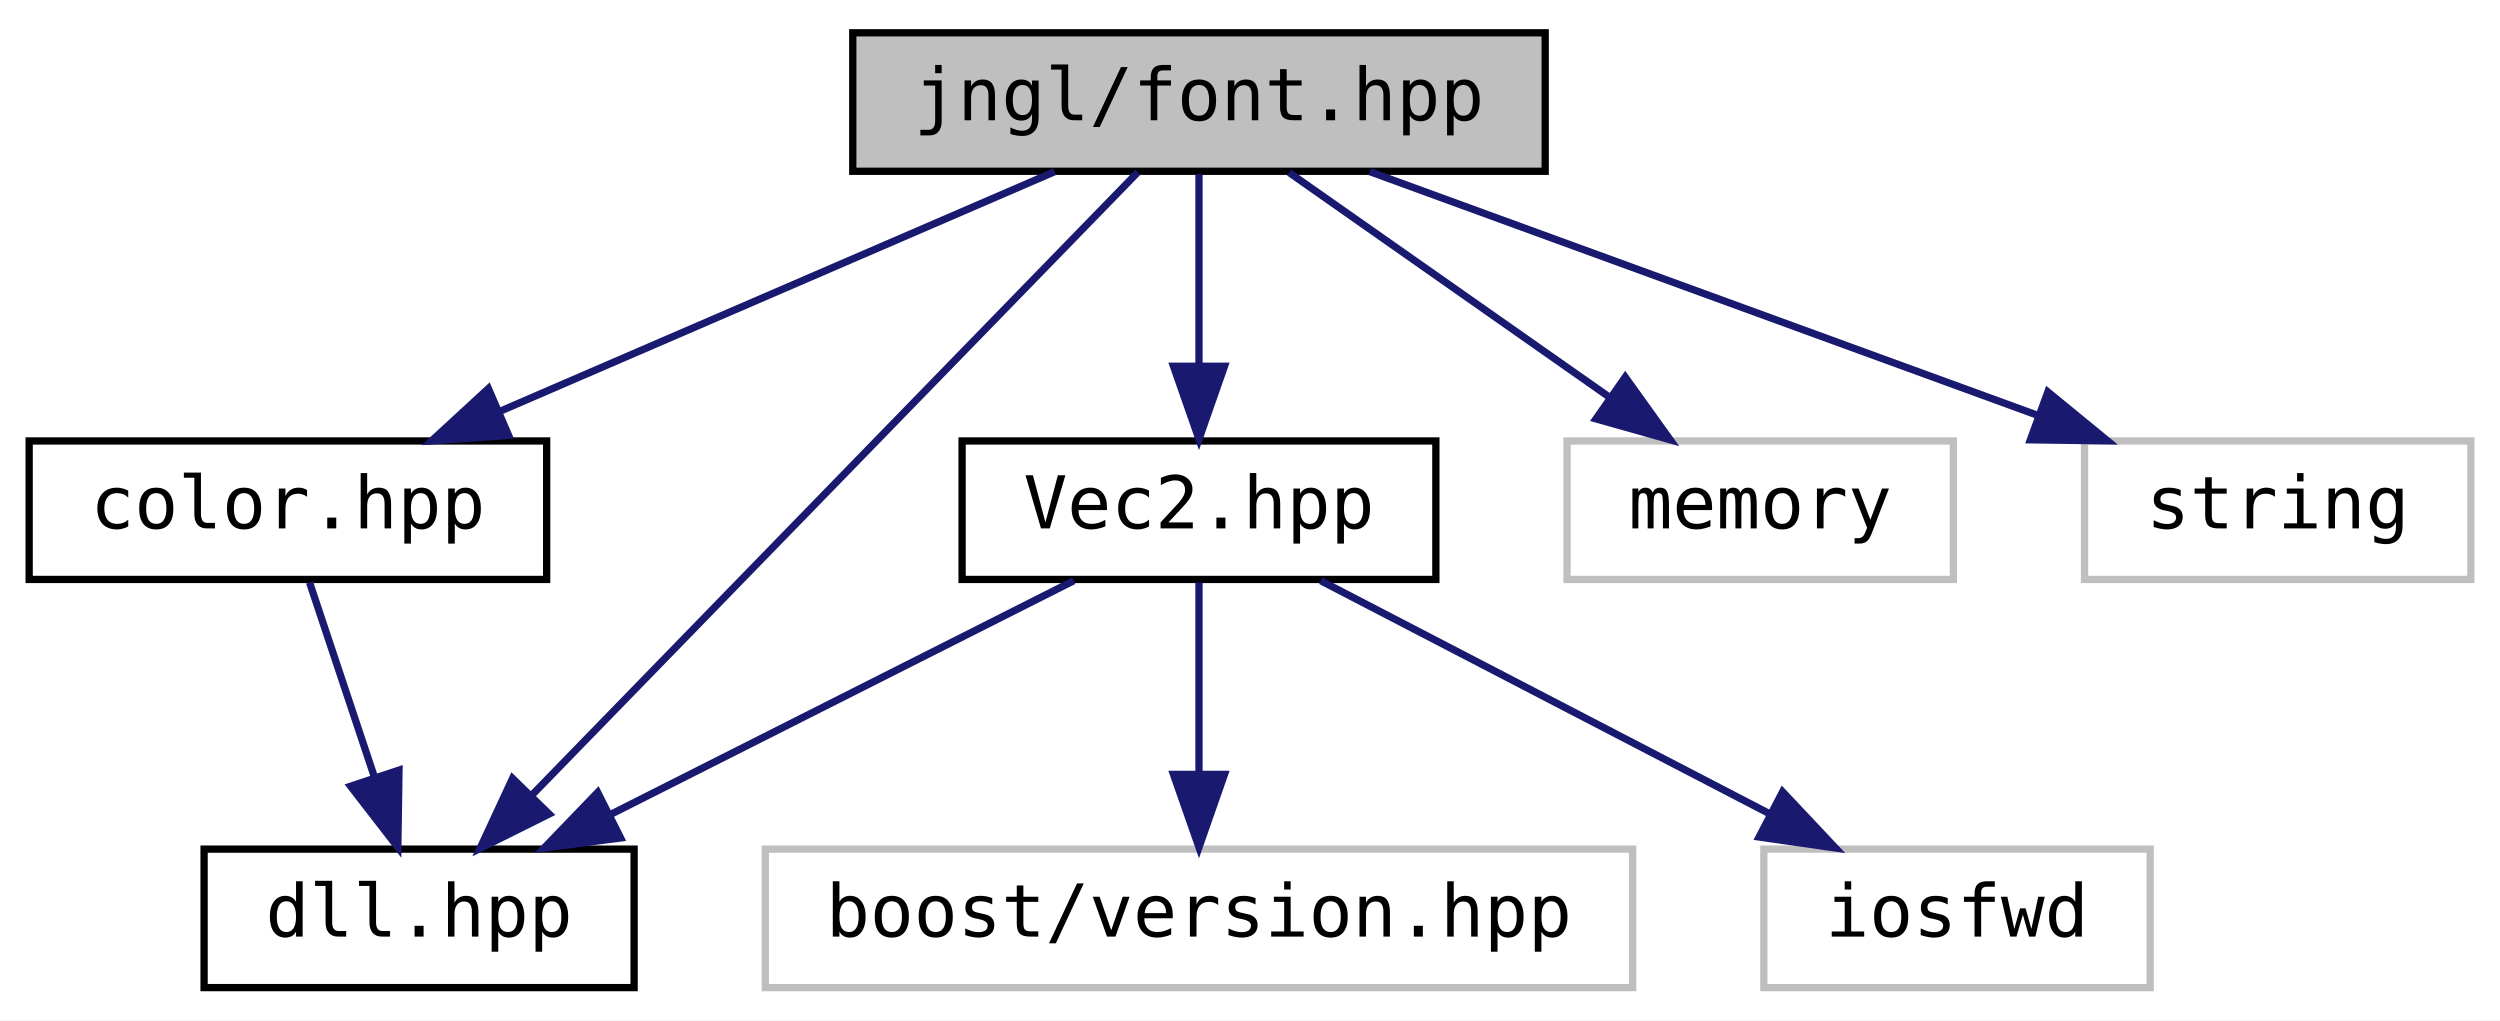
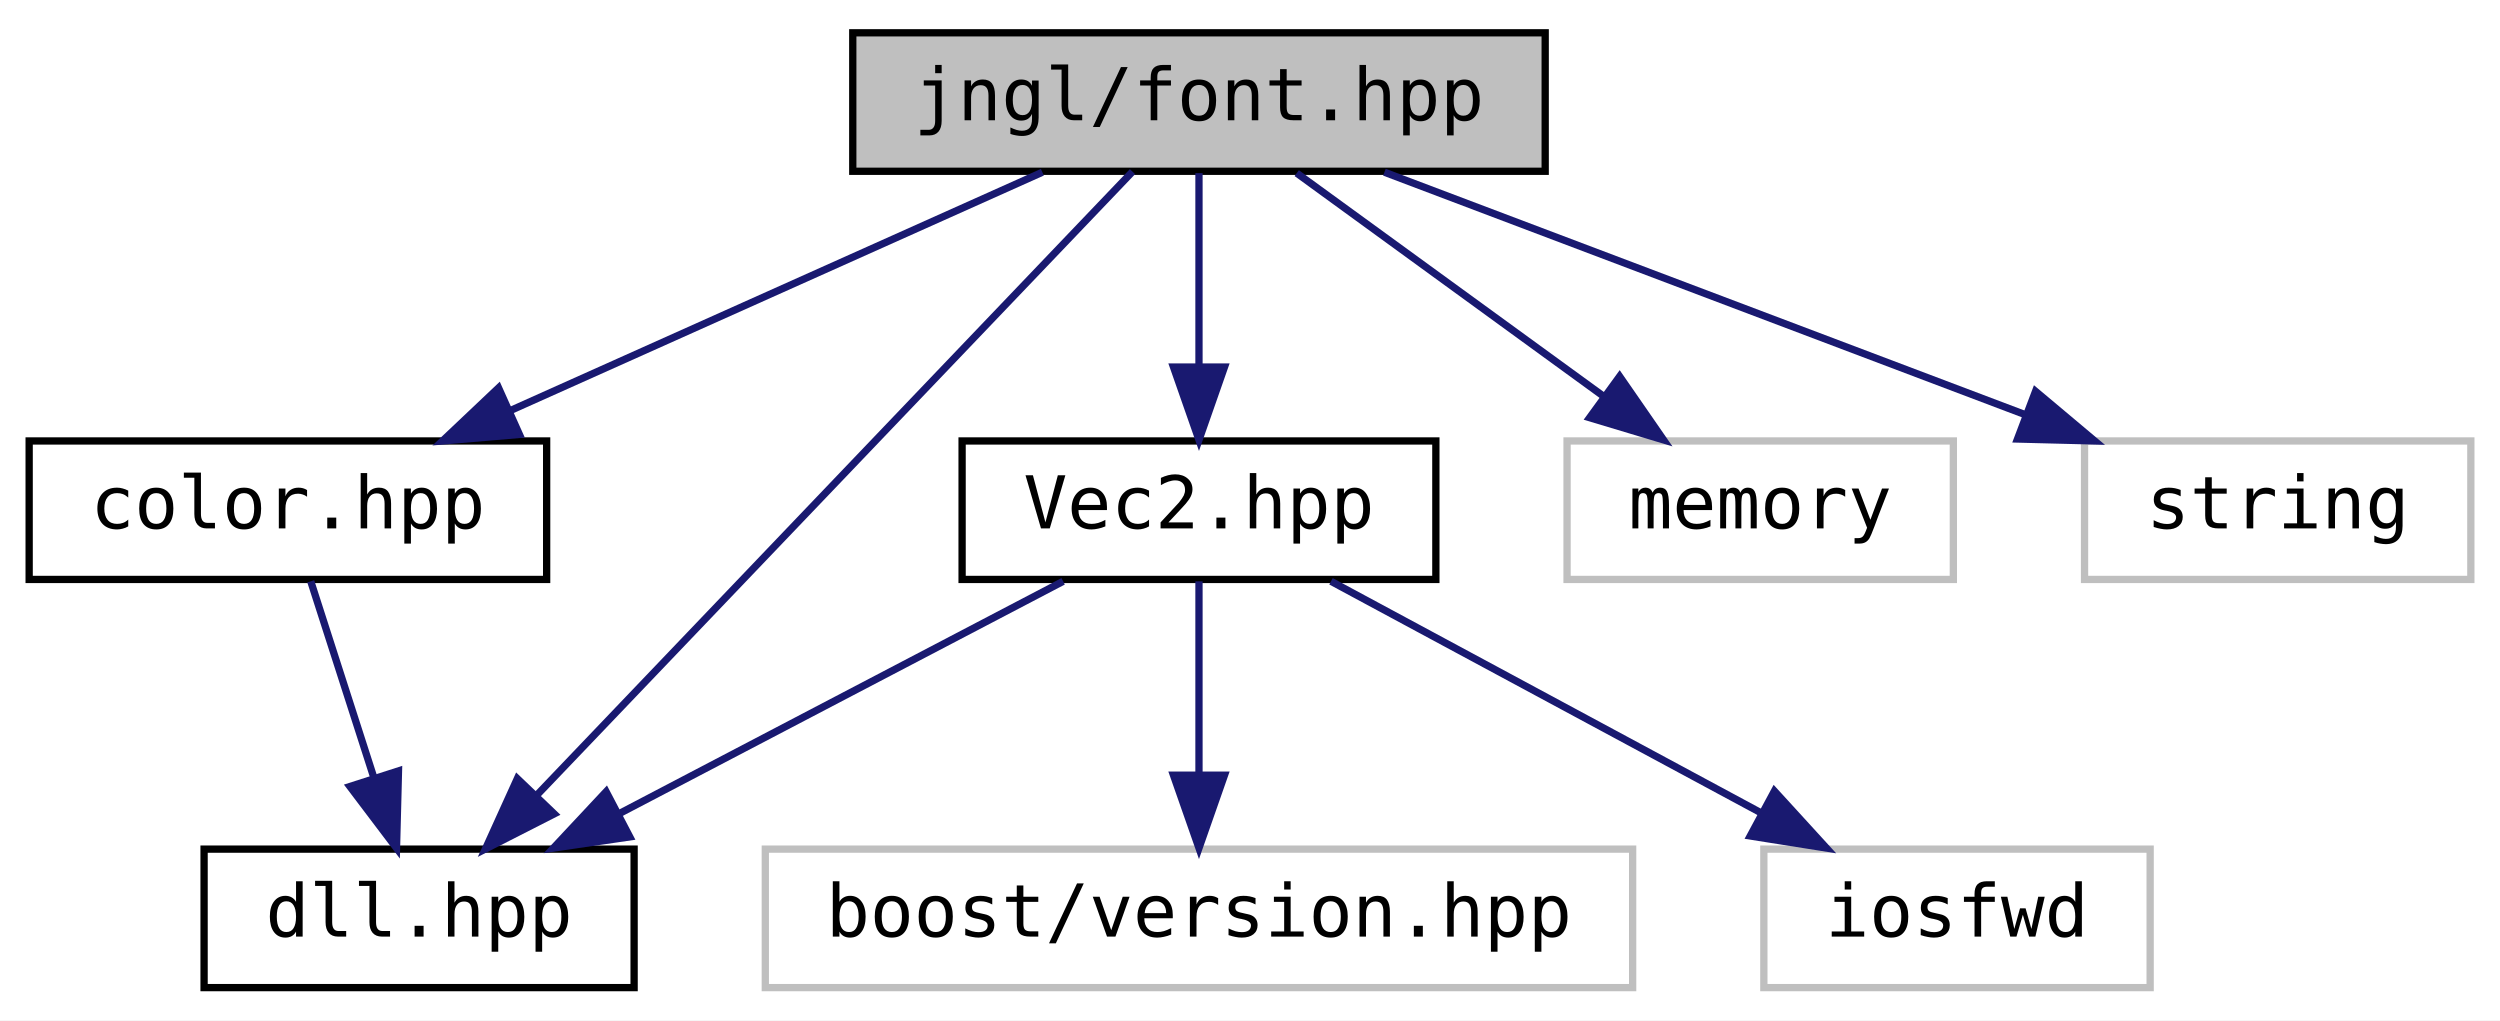
<svg xmlns="http://www.w3.org/2000/svg" xmlns:xlink="http://www.w3.org/1999/xlink" width="343pt" height="140pt" viewBox="0.00 0.00 343.00 140.00">
  <g id="graph0" class="graph" transform="scale(1 1) rotate(0) translate(4 136)">
-     <polygon fill="white" stroke="none" points="-4,4 -4,-136 339,-136 339,4 -4,4" />
+     <polygon fill="#ffffff" stroke="transparent" points="-4,4 -4,-136 339,-136 339,4 -4,4" />
    <g id="node1" class="node">
-       <polygon fill="#bfbfbf" stroke="black" points="113,-112.5 113,-131.5 208,-131.5 208,-112.5 113,-112.5" />
-       <text text-anchor="middle" x="160.5" y="-119.5" font-family="'Consolas',monospace" font-size="10.00">jngl/font.hpp</text>
+       <polygon fill="#bfbfbf" stroke="#000000" points="113,-112.5 113,-131.5 208,-131.5 208,-112.5 113,-112.5" />
+       <text text-anchor="middle" x="160.5" y="-119.5" font-family="'Consolas',monospace" font-size="10.00" fill="#000000">jngl/font.hpp</text>
    </g>
    <g id="node2" class="node">
      <g id="a_node2">
        <a xlink:href="color_8hpp.html" target="_top" xlink:title="color.hpp">
-           <polygon fill="white" stroke="black" points="0,-56.5 0,-75.5 71,-75.5 71,-56.5 0,-56.5" />
-           <text text-anchor="middle" x="35.5" y="-63.5" font-family="'Consolas',monospace" font-size="10.00">color.hpp</text>
+           <polygon fill="#ffffff" stroke="#000000" points="0,-56.5 0,-75.5 71,-75.5 71,-56.5 0,-56.5" />
+           <text text-anchor="middle" x="35.5" y="-63.5" font-family="'Consolas',monospace" font-size="10.00" fill="#000000">color.hpp</text>
        </a>
      </g>
    </g>
    <g id="edge1" class="edge">
-       <path fill="none" stroke="midnightblue" d="M140.693,-112.444C120.213,-103.596 88.017,-89.688 64.635,-79.587" />
-       <polygon fill="midnightblue" stroke="midnightblue" points="65.782,-76.269 55.214,-75.516 63.006,-82.695 65.782,-76.269" />
+       <path fill="none" stroke="#191970" d="M139.012,-112.373C118.856,-103.344 88.512,-89.749 65.882,-79.611" />
+       <polygon fill="#191970" stroke="#191970" points="67.265,-76.395 56.708,-75.501 64.403,-82.784 67.265,-76.395" />
    </g>
    <g id="node3" class="node">
      <g id="a_node3">
        <a xlink:href="dll_8hpp_source.html" target="_top" xlink:title="dll.hpp">
-           <polygon fill="white" stroke="black" points="24,-0.5 24,-19.5 83,-19.5 83,-0.5 24,-0.5" />
-           <text text-anchor="middle" x="53.5" y="-7.5" font-family="'Consolas',monospace" font-size="10.00">dll.hpp</text>
+           <polygon fill="#ffffff" stroke="#000000" points="24,-.5 24,-19.5 83,-19.5 83,-.5 24,-.5" />
+           <text text-anchor="middle" x="53.5" y="-7.5" font-family="'Consolas',monospace" font-size="10.00" fill="#000000">dll.hpp</text>
        </a>
      </g>
    </g>
    <g id="edge3" class="edge">
-       <path fill="none" stroke="midnightblue" d="M152.104,-112.368C134.211,-93.974 92.089,-50.671 69.114,-27.052" />
-       <polygon fill="midnightblue" stroke="midnightblue" points="71.339,-24.319 61.857,-19.591 66.321,-29.2 71.339,-24.319" />
+       <path fill="none" stroke="#191970" d="M151.377,-112.451C133.215,-93.44 92.328,-50.642 69.565,-26.816" />
+       <polygon fill="#191970" stroke="#191970" points="72.038,-24.338 62.6,-19.525 66.977,-29.173 72.038,-24.338" />
    </g>
    <g id="node4" class="node">
      <g id="a_node4">
        <a xlink:href="Vec2_8hpp.html" target="_top" xlink:title="Vec2.hpp">
-           <polygon fill="white" stroke="black" points="128,-56.5 128,-75.5 193,-75.5 193,-56.5 128,-56.5" />
-           <text text-anchor="middle" x="160.5" y="-63.5" font-family="'Consolas',monospace" font-size="10.00">Vec2.hpp</text>
+           <polygon fill="#ffffff" stroke="#000000" points="128,-56.5 128,-75.5 193,-75.5 193,-56.5 128,-56.5" />
+           <text text-anchor="middle" x="160.5" y="-63.5" font-family="'Consolas',monospace" font-size="10.00" fill="#000000">Vec2.hpp</text>
        </a>
      </g>
    </g>
    <g id="edge4" class="edge">
-       <path fill="none" stroke="midnightblue" d="M160.5,-112.083C160.5,-105.006 160.5,-94.861 160.5,-85.987" />
-       <polygon fill="midnightblue" stroke="midnightblue" points="164,-85.751 160.5,-75.751 157,-85.751 164,-85.751" />
+       <path fill="none" stroke="#191970" d="M160.5,-112.246C160.5,-104.938 160.5,-94.694 160.5,-85.705" />
+       <polygon fill="#191970" stroke="#191970" points="164,-85.643 160.5,-75.643 157,-85.643 164,-85.643" />
    </g>
    <g id="node7" class="node">
-       <polygon fill="white" stroke="#bfbfbf" points="211,-56.5 211,-75.5 264,-75.5 264,-56.5 211,-56.5" />
-       <text text-anchor="middle" x="237.5" y="-63.5" font-family="'Consolas',monospace" font-size="10.00">memory</text>
+       <polygon fill="#ffffff" stroke="#bfbfbf" points="211,-56.5 211,-75.5 264,-75.5 264,-56.5 211,-56.5" />
+       <text text-anchor="middle" x="237.5" y="-63.5" font-family="'Consolas',monospace" font-size="10.00" fill="#000000">memory</text>
    </g>
    <g id="edge8" class="edge">
-       <path fill="none" stroke="midnightblue" d="M172.871,-112.324C184.658,-104.058 202.632,-91.453 216.636,-81.632" />
-       <polygon fill="midnightblue" stroke="midnightblue" points="218.982,-84.262 225.159,-75.654 214.962,-78.531 218.982,-84.262" />
+       <path fill="none" stroke="#191970" d="M173.912,-112.246C185.506,-103.814 202.475,-91.473 215.968,-81.66" />
+       <polygon fill="#191970" stroke="#191970" points="218.213,-84.355 224.241,-75.643 214.095,-78.694 218.213,-84.355" />
    </g>
    <g id="node8" class="node">
-       <polygon fill="white" stroke="#bfbfbf" points="282,-56.5 282,-75.5 335,-75.5 335,-56.5 282,-56.5" />
-       <text text-anchor="middle" x="308.5" y="-63.5" font-family="'Consolas',monospace" font-size="10.00">string</text>
+       <polygon fill="#ffffff" stroke="#bfbfbf" points="282,-56.5 282,-75.5 335,-75.5 335,-56.5 282,-56.5" />
+       <text text-anchor="middle" x="308.5" y="-63.5" font-family="'Consolas',monospace" font-size="10.00" fill="#000000">string</text>
    </g>
    <g id="edge9" class="edge">
-       <path fill="none" stroke="midnightblue" d="M183.951,-112.444C208.633,-103.438 247.685,-89.189 275.477,-79.049" />
-       <polygon fill="midnightblue" stroke="midnightblue" points="276.964,-82.232 285.159,-75.516 274.565,-75.656 276.964,-82.232" />
+       <path fill="none" stroke="#191970" d="M185.942,-112.373C210.233,-103.182 247.021,-89.262 273.954,-79.071" />
+       <polygon fill="#191970" stroke="#191970" points="275.276,-82.314 283.39,-75.501 272.798,-75.767 275.276,-82.314" />
    </g>
    <g id="edge2" class="edge">
-       <path fill="none" stroke="midnightblue" d="M38.472,-56.083C40.884,-48.849 44.364,-38.409 47.368,-29.397" />
-       <polygon fill="midnightblue" stroke="midnightblue" points="50.741,-30.345 50.583,-19.751 44.1,-28.131 50.741,-30.345" />
+       <path fill="none" stroke="#191970" d="M38.635,-56.245C41.01,-48.858 44.349,-38.469 47.261,-29.409" />
+       <polygon fill="#191970" stroke="#191970" points="50.672,-30.234 50.401,-19.643 44.008,-28.092 50.672,-30.234" />
    </g>
    <g id="edge5" class="edge">
-       <path fill="none" stroke="midnightblue" d="M143.309,-56.324C126.149,-47.664 99.554,-34.242 79.753,-24.249" />
-       <polygon fill="midnightblue" stroke="midnightblue" points="81.153,-21.035 70.649,-19.654 77.999,-27.285 81.153,-21.035" />
+       <path fill="none" stroke="#191970" d="M141.862,-56.245C125.061,-47.453 100.137,-34.408 81.038,-24.413" />
+       <polygon fill="#191970" stroke="#191970" points="82.407,-21.179 71.924,-19.643 79.161,-27.381 82.407,-21.179" />
    </g>
    <g id="node5" class="node">
-       <polygon fill="white" stroke="#bfbfbf" points="101,-0.5 101,-19.5 220,-19.5 220,-0.5 101,-0.5" />
-       <text text-anchor="middle" x="160.5" y="-7.5" font-family="'Consolas',monospace" font-size="10.00">boost/version.hpp</text>
+       <polygon fill="#ffffff" stroke="#bfbfbf" points="101,-.5 101,-19.5 220,-19.5 220,-.5 101,-.5" />
+       <text text-anchor="middle" x="160.5" y="-7.5" font-family="'Consolas',monospace" font-size="10.00" fill="#000000">boost/version.hpp</text>
    </g>
    <g id="edge6" class="edge">
-       <path fill="none" stroke="midnightblue" d="M160.5,-56.083C160.5,-49.006 160.5,-38.861 160.5,-29.986" />
-       <polygon fill="midnightblue" stroke="midnightblue" points="164,-29.751 160.5,-19.751 157,-29.751 164,-29.751" />
+       <path fill="none" stroke="#191970" d="M160.5,-56.245C160.5,-48.938 160.5,-38.694 160.5,-29.705" />
+       <polygon fill="#191970" stroke="#191970" points="164,-29.643 160.5,-19.643 157,-29.643 164,-29.643" />
    </g>
    <g id="node6" class="node">
-       <polygon fill="white" stroke="#bfbfbf" points="238,-0.5 238,-19.5 291,-19.5 291,-0.5 238,-0.5" />
-       <text text-anchor="middle" x="264.5" y="-7.5" font-family="'Consolas',monospace" font-size="10.00">iosfwd</text>
+       <polygon fill="#ffffff" stroke="#bfbfbf" points="238,-.5 238,-19.5 291,-19.5 291,-.5 238,-.5" />
+       <text text-anchor="middle" x="264.5" y="-7.5" font-family="'Consolas',monospace" font-size="10.00" fill="#000000">iosfwd</text>
    </g>
    <g id="edge7" class="edge">
-       <path fill="none" stroke="midnightblue" d="M177.209,-56.324C193.812,-47.703 219.502,-34.364 238.72,-24.386" />
-       <polygon fill="midnightblue" stroke="midnightblue" points="240.57,-27.369 247.832,-19.654 237.344,-21.157 240.57,-27.369" />
+       <path fill="none" stroke="#191970" d="M178.615,-56.245C194.945,-47.453 219.171,-34.408 237.734,-24.413" />
+       <polygon fill="#191970" stroke="#191970" points="239.447,-27.465 246.592,-19.643 236.128,-21.302 239.447,-27.465" />
    </g>
  </g>
</svg>
